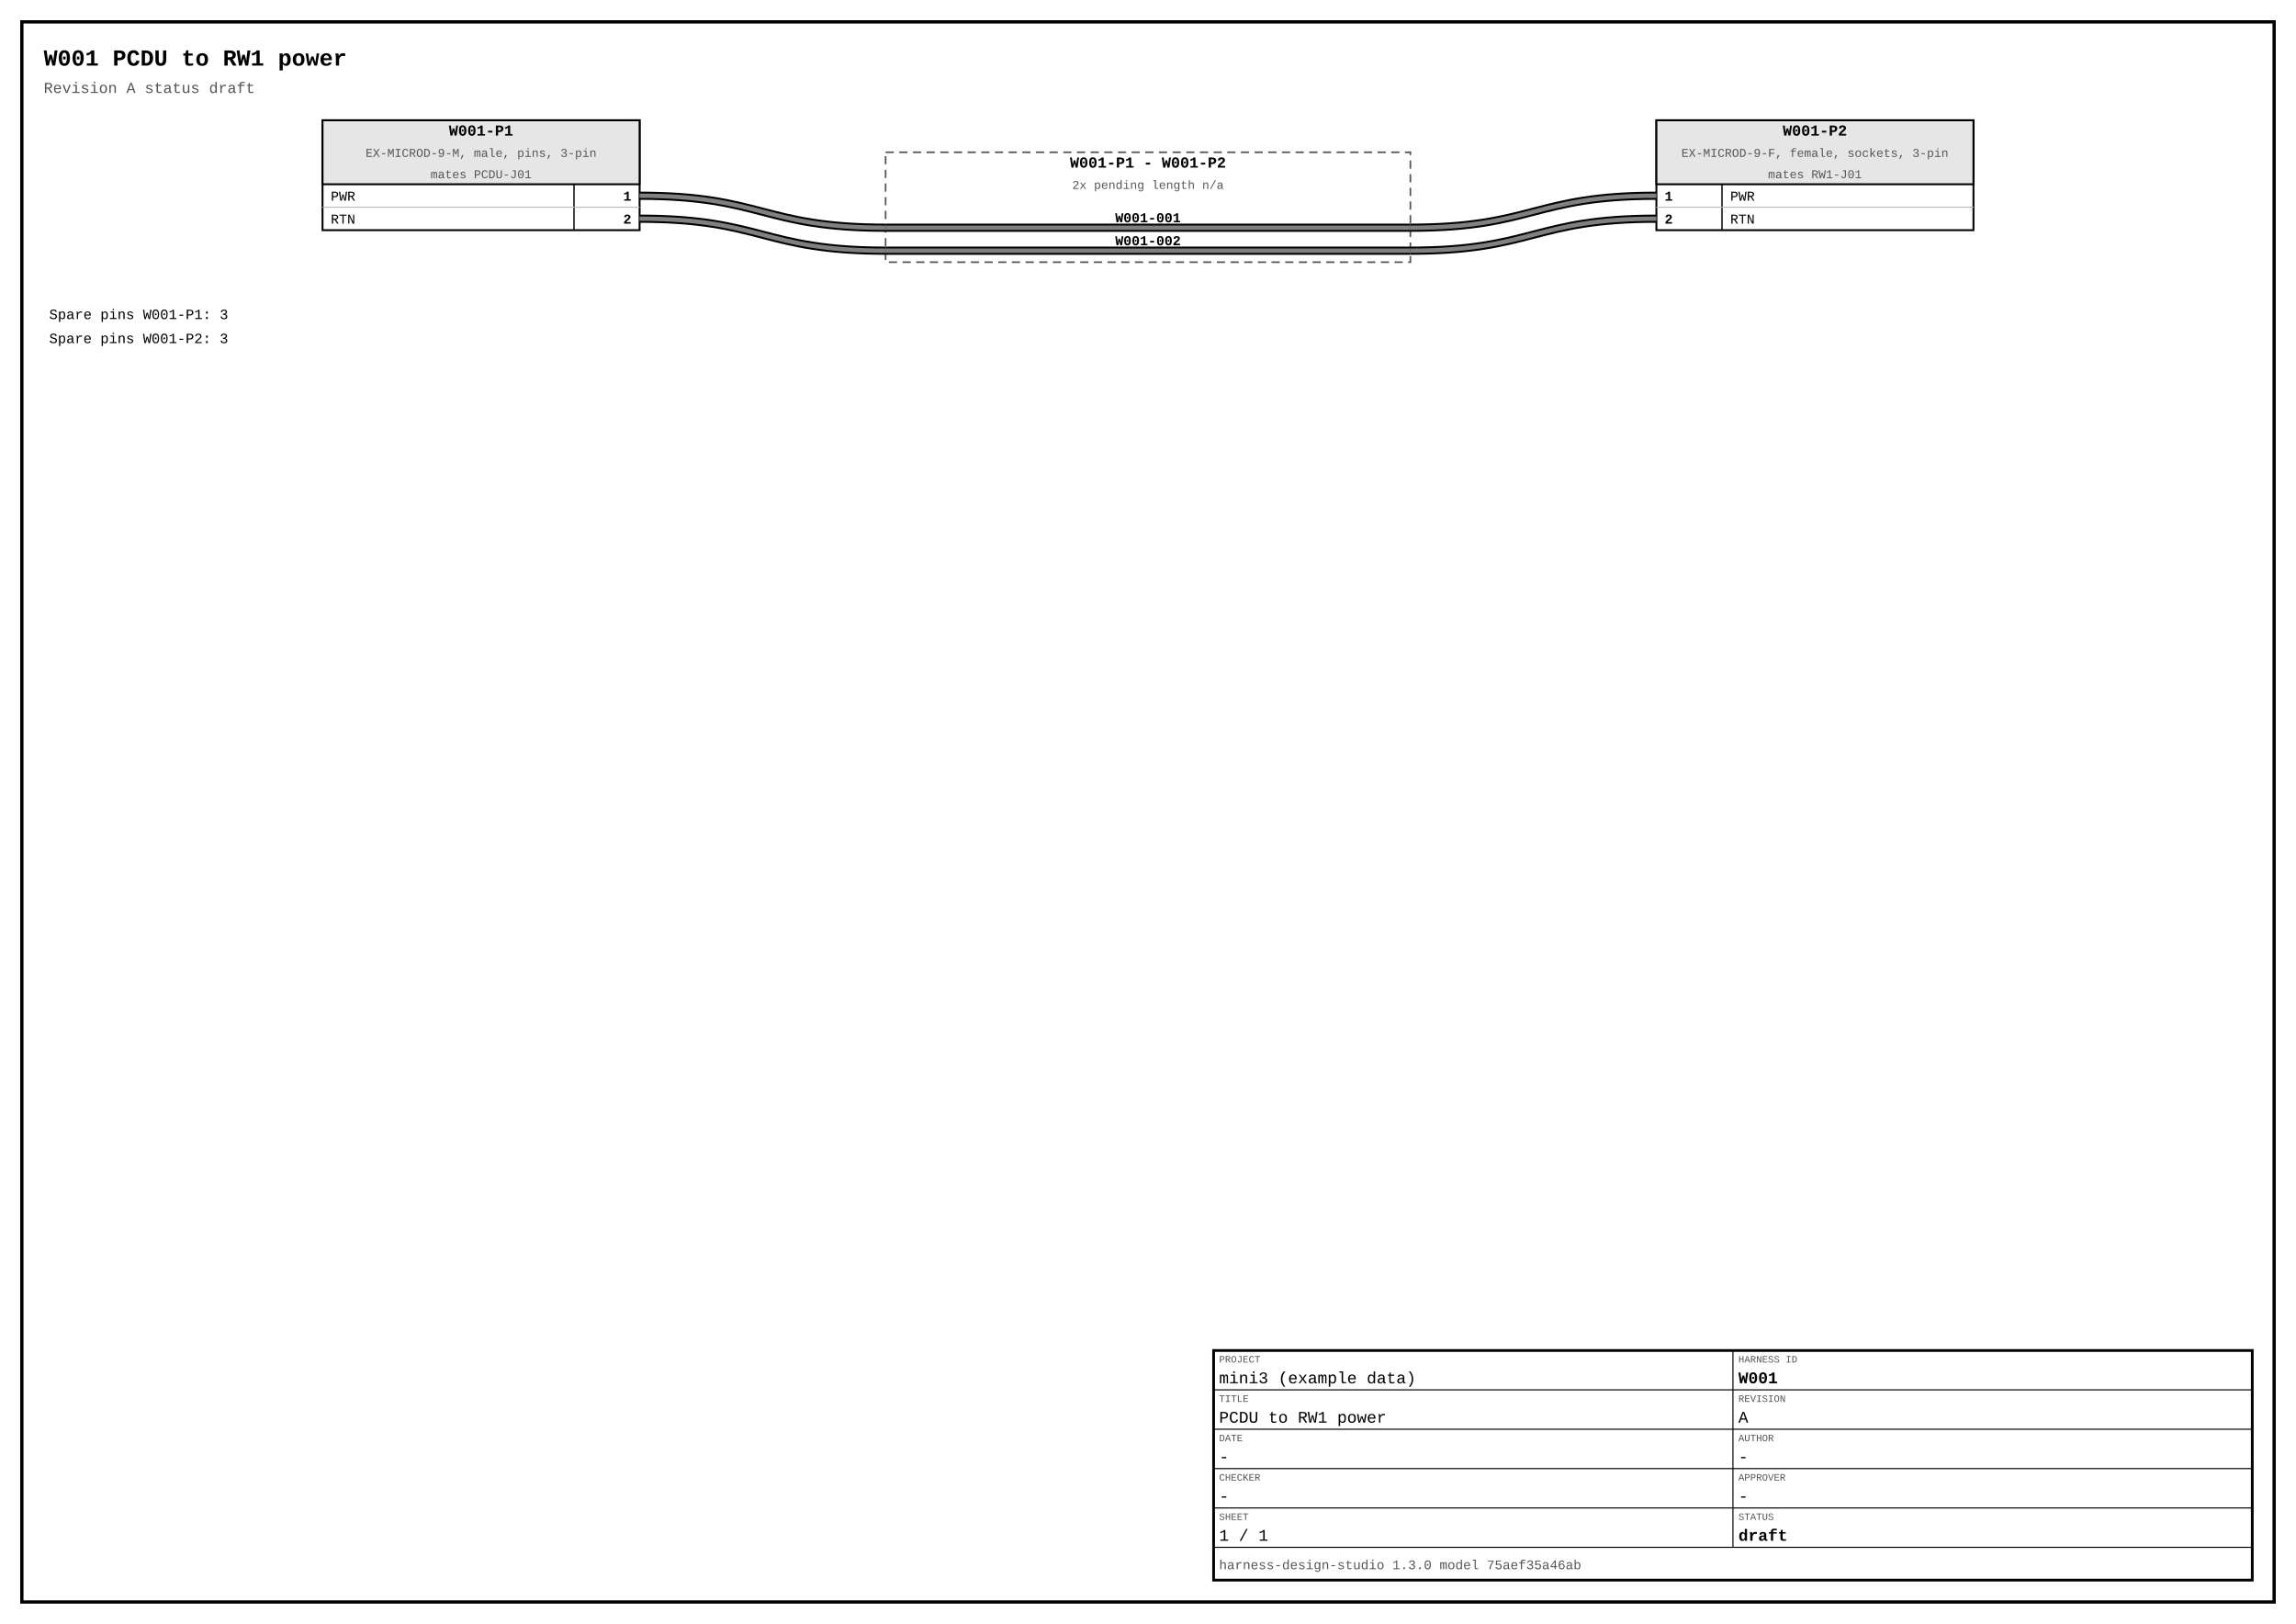
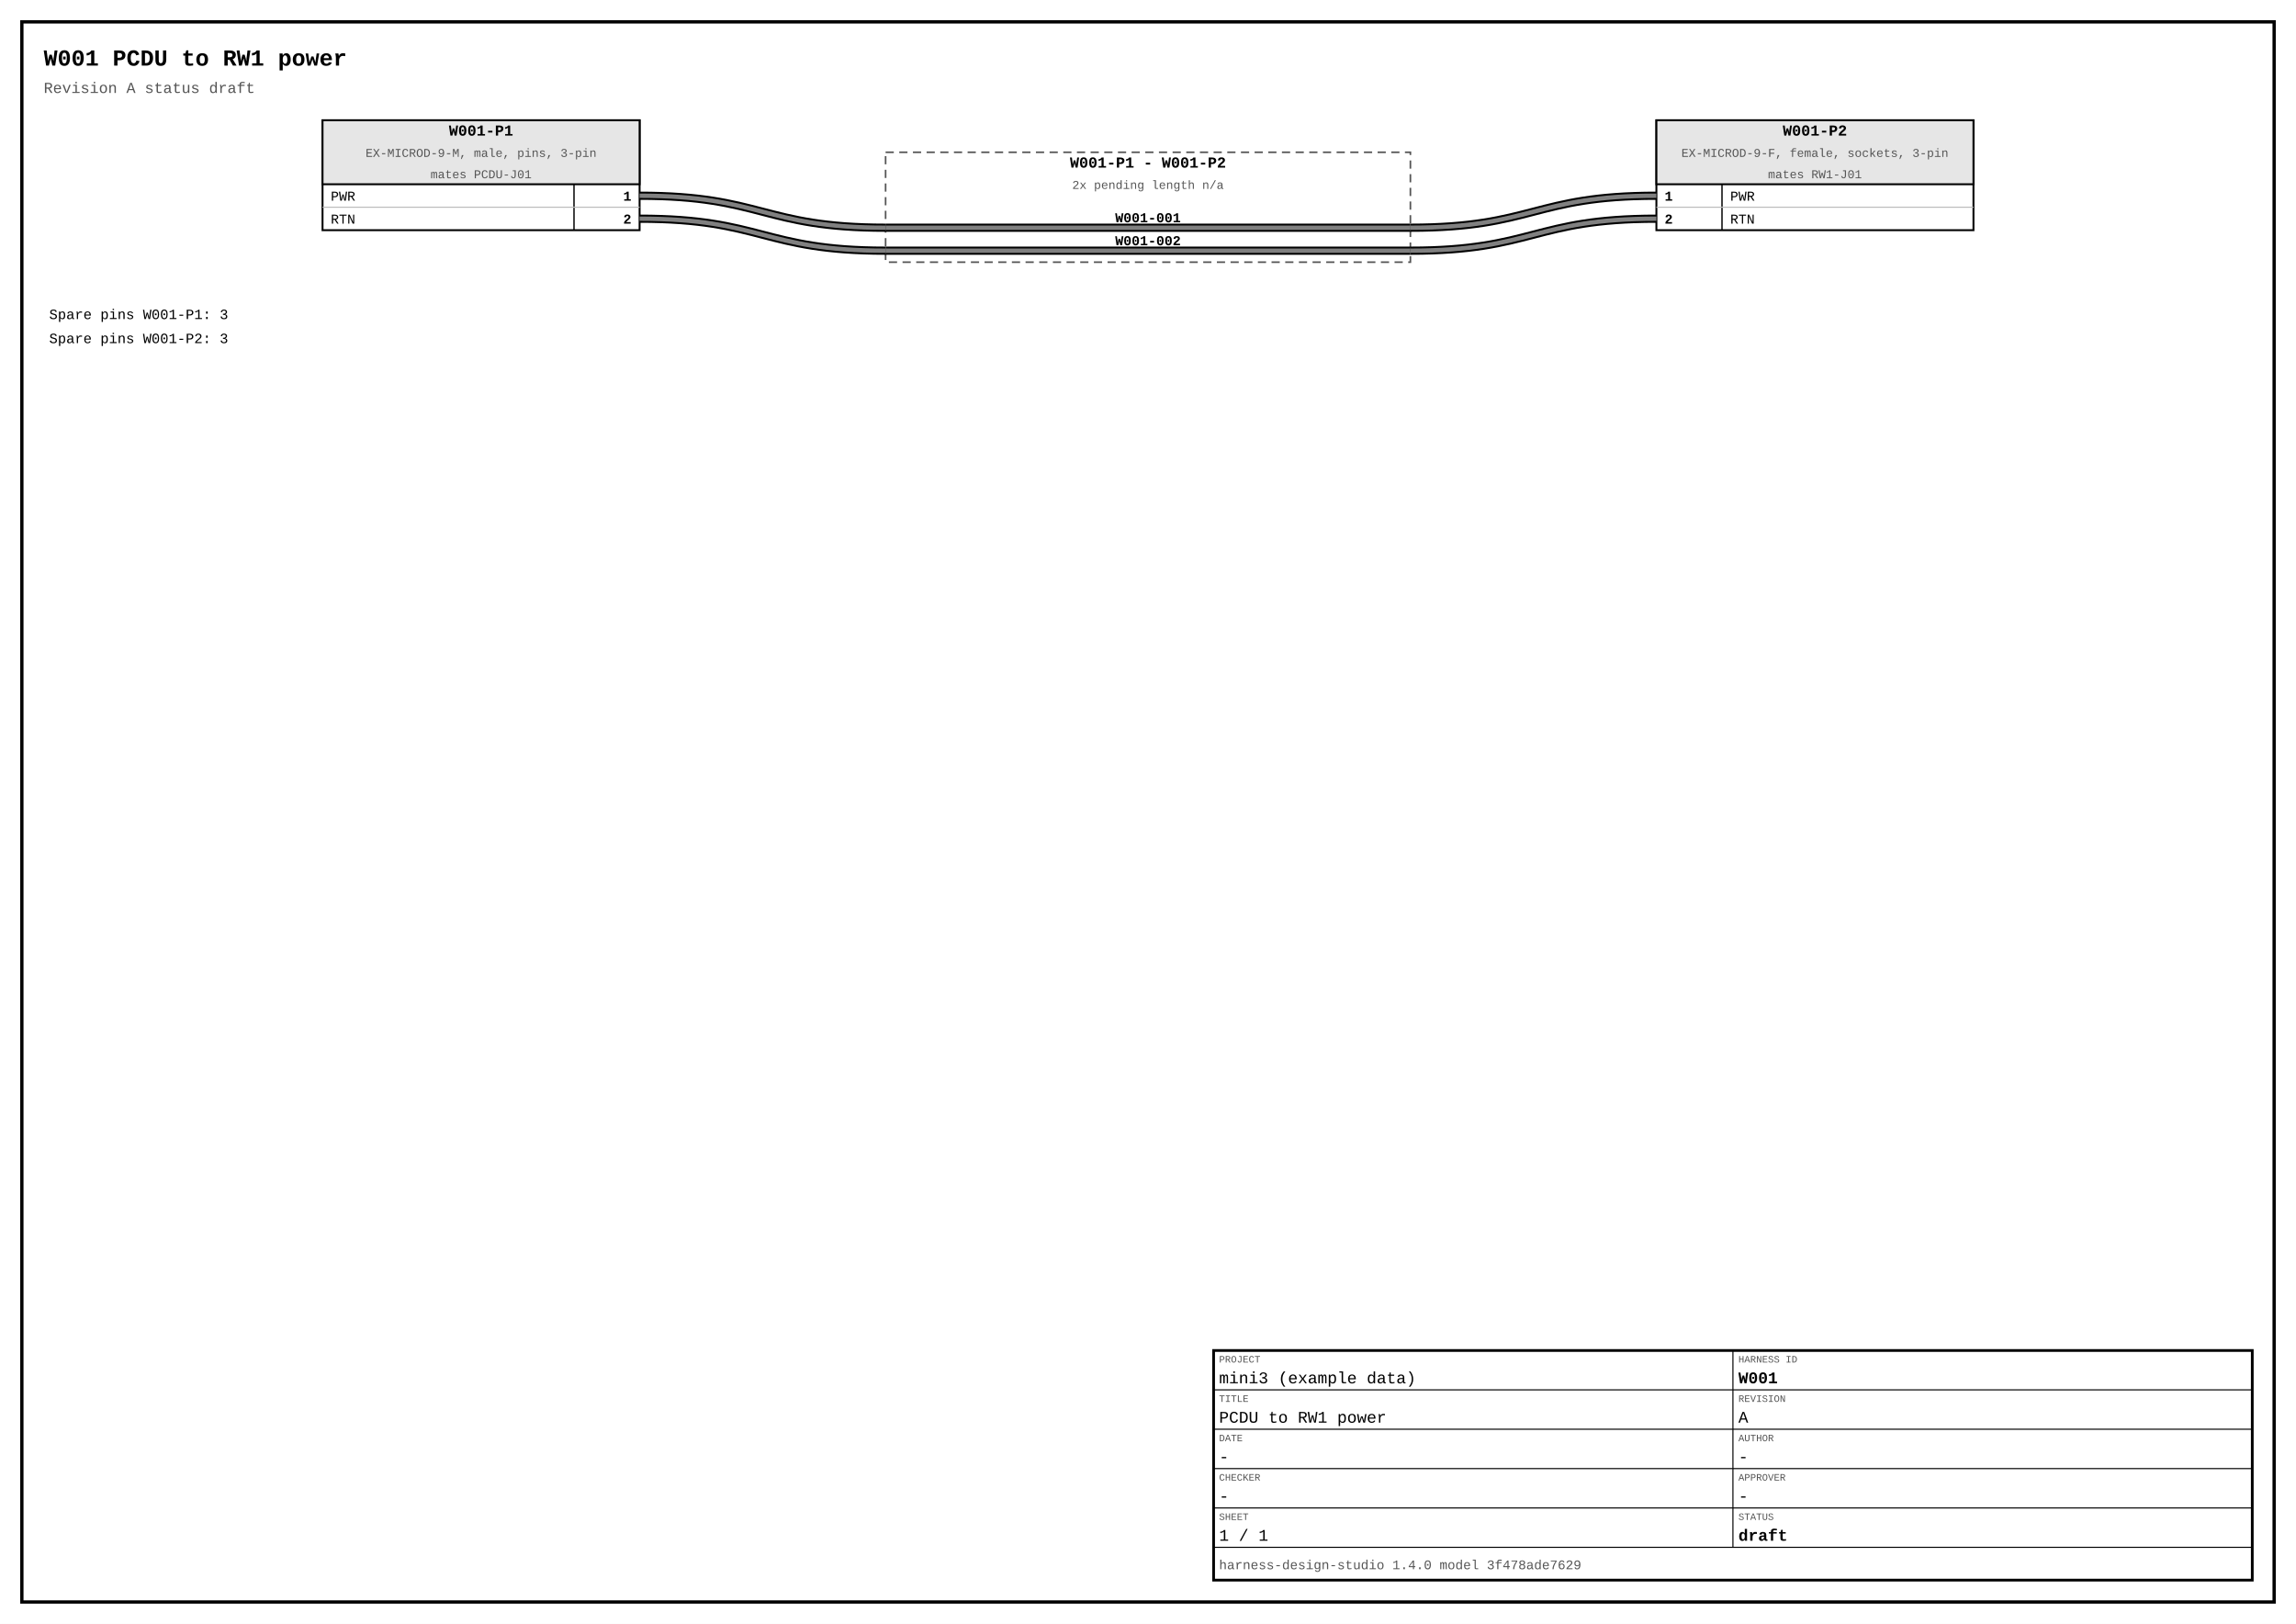
<svg xmlns="http://www.w3.org/2000/svg" width="420mm" height="297mm" viewBox="0 0 420 297" font-family="Courier New, Courier, monospace">
  <rect x="0" y="0" width="420" height="297" fill="#ffffff" />
  <rect x="4" y="4" width="412" height="289" fill="none" stroke="#000000" stroke-width="0.6" />
  <text x="8" y="12" font-size="4.2" font-weight="bold" text-anchor="start" fill="#000000">W001  PCDU to RW1 power</text>
  <text x="8" y="17" font-size="2.8" text-anchor="start" fill="#555555">Revision A  status draft</text>
  <rect x="59" y="22" width="58" height="20.1" fill="#ffffff" stroke="#000000" stroke-width="0.35" />
  <rect x="59" y="22" width="58" height="11.7" fill="#e6e6e6" stroke="#000000" stroke-width="0.35" />
  <text x="88" y="24.8" font-size="2.8" font-weight="bold" text-anchor="middle" fill="#000000">W001-P1</text>
  <text x="88" y="28.7" font-size="2.2" text-anchor="middle" fill="#555555">EX-MICROD-9-M, male, pins, 3-pin</text>
  <text x="88" y="32.6" font-size="2.2" text-anchor="middle" fill="#555555">mates PCDU-J01</text>
  <line x1="105" y1="33.7" x2="105" y2="42.1" stroke="#000000" stroke-width="0.25" />
  <line x1="59" y1="37.9" x2="117" y2="37.9" stroke="#bbbbbb" stroke-width="0.2" />
  <text x="60.5" y="36.7" font-size="2.5" text-anchor="start" fill="#000000" data-ref="sig/W001-P1/1">PWR</text>
  <text x="115.5" y="36.7" font-size="2.5" font-weight="bold" text-anchor="end" fill="#000000" data-ref="pin/W001-P1/1">1</text>
  <text x="60.5" y="40.9" font-size="2.5" text-anchor="start" fill="#000000" data-ref="sig/W001-P1/2">RTN</text>
  <text x="115.5" y="40.9" font-size="2.5" font-weight="bold" text-anchor="end" fill="#000000" data-ref="pin/W001-P1/2">2</text>
  <rect x="303" y="22" width="58" height="20.1" fill="#ffffff" stroke="#000000" stroke-width="0.35" />
  <rect x="303" y="22" width="58" height="11.7" fill="#e6e6e6" stroke="#000000" stroke-width="0.35" />
  <text x="332" y="24.8" font-size="2.8" font-weight="bold" text-anchor="middle" fill="#000000">W001-P2</text>
  <text x="332" y="28.7" font-size="2.2" text-anchor="middle" fill="#555555">EX-MICROD-9-F, female, sockets, 3-pin</text>
  <text x="332" y="32.6" font-size="2.2" text-anchor="middle" fill="#555555">mates RW1-J01</text>
  <line x1="315" y1="33.7" x2="315" y2="42.1" stroke="#000000" stroke-width="0.25" />
  <line x1="303" y1="37.9" x2="361" y2="37.9" stroke="#bbbbbb" stroke-width="0.2" />
  <text x="304.5" y="36.7" font-size="2.5" font-weight="bold" text-anchor="start" fill="#000000" data-ref="pin/W001-P2/1">1</text>
  <text x="316.5" y="36.7" font-size="2.5" text-anchor="start" fill="#000000" data-ref="sig/W001-P2/1">PWR</text>
  <text x="304.5" y="40.9" font-size="2.5" font-weight="bold" text-anchor="start" fill="#000000" data-ref="pin/W001-P2/2">2</text>
  <text x="316.5" y="40.9" font-size="2.5" text-anchor="start" fill="#000000" data-ref="sig/W001-P2/2">RTN</text>
  <rect x="162" y="27.85" width="96" height="20.1" fill="none" stroke="#555555" stroke-width="0.3" stroke-dasharray="1.5 1" />
  <text x="210" y="30.65" font-size="2.8" font-weight="bold" text-anchor="middle" fill="#000000">W001-P1 - W001-P2</text>
  <text x="210" y="34.55" font-size="2.2" text-anchor="middle" fill="#555555">2x  pending  length n/a</text>
  <path d="M 117 35.8 C 139.5 35.8 139.5 41.65 162 41.65" fill="none" stroke="#000000" stroke-width="1.5" />
  <line x1="162" y1="41.65" x2="258" y2="41.65" stroke="#000000" stroke-width="1.5" />
  <path d="M 258 41.65 C 280.5 41.65 280.5 35.8 303 35.8" fill="none" stroke="#000000" stroke-width="1.5" />
  <path d="M 117 35.8 C 139.5 35.8 139.5 41.65 162 41.65" fill="none" stroke="#808080" stroke-width="0.8" />
  <line x1="162" y1="41.65" x2="258" y2="41.65" stroke="#808080" stroke-width="0.8" />
  <path d="M 258 41.65 C 280.5 41.65 280.5 35.8 303 35.8" fill="none" stroke="#808080" stroke-width="0.8" />
  <text x="210" y="40.65" font-size="2.5" font-weight="bold" text-anchor="middle" fill="#000000">W001-001</text>
  <path d="M 117 40 C 139.5 40 139.5 45.85 162 45.85" fill="none" stroke="#000000" stroke-width="1.5" />
  <line x1="162" y1="45.85" x2="258" y2="45.85" stroke="#000000" stroke-width="1.5" />
  <path d="M 258 45.85 C 280.5 45.85 280.5 40 303 40" fill="none" stroke="#000000" stroke-width="1.5" />
  <path d="M 117 40 C 139.5 40 139.5 45.85 162 45.85" fill="none" stroke="#808080" stroke-width="0.8" />
  <line x1="162" y1="45.85" x2="258" y2="45.85" stroke="#808080" stroke-width="0.8" />
  <path d="M 258 45.85 C 280.5 45.85 280.5 40 303 40" fill="none" stroke="#808080" stroke-width="0.8" />
  <text x="210" y="44.85" font-size="2.5" font-weight="bold" text-anchor="middle" fill="#000000">W001-002</text>
  <text x="9" y="58.35" font-size="2.6" text-anchor="start" fill="#000000">Spare pins W001-P1: 3</text>
  <text x="9" y="62.75" font-size="2.6" text-anchor="start" fill="#000000">Spare pins W001-P2: 3</text>
  <rect x="222" y="247" width="190" height="42" fill="none" stroke="#000000" stroke-width="0.5" />
  <line x1="222" y1="247" x2="317" y2="247" stroke="#000000" stroke-width="0.2" />
  <text x="223" y="249.2" font-size="1.8" text-anchor="start" fill="#555555">PROJECT</text>
  <text x="223" y="253" font-size="3" text-anchor="start" fill="#000000">mini3 (example data)</text>
  <line x1="317" y1="247" x2="412" y2="247" stroke="#000000" stroke-width="0.2" />
  <text x="318" y="249.2" font-size="1.8" text-anchor="start" fill="#555555">HARNESS ID</text>
  <text x="318" y="253" font-size="3" font-weight="bold" text-anchor="start" fill="#000000">W001</text>
  <line x1="222" y1="254.2" x2="317" y2="254.2" stroke="#000000" stroke-width="0.2" />
  <text x="223" y="256.4" font-size="1.8" text-anchor="start" fill="#555555">TITLE</text>
  <text x="223" y="260.2" font-size="3" text-anchor="start" fill="#000000">PCDU to RW1 power</text>
  <line x1="317" y1="254.2" x2="412" y2="254.2" stroke="#000000" stroke-width="0.2" />
  <text x="318" y="256.4" font-size="1.8" text-anchor="start" fill="#555555">REVISION</text>
  <text x="318" y="260.2" font-size="3" text-anchor="start" fill="#000000">A</text>
  <line x1="222" y1="261.4" x2="317" y2="261.4" stroke="#000000" stroke-width="0.2" />
  <text x="223" y="263.6" font-size="1.8" text-anchor="start" fill="#555555">DATE</text>
  <text x="223" y="267.4" font-size="3" text-anchor="start" fill="#000000">-</text>
  <line x1="317" y1="261.4" x2="412" y2="261.4" stroke="#000000" stroke-width="0.2" />
  <text x="318" y="263.6" font-size="1.8" text-anchor="start" fill="#555555">AUTHOR</text>
  <text x="318" y="267.4" font-size="3" text-anchor="start" fill="#000000">-</text>
  <line x1="222" y1="268.6" x2="317" y2="268.6" stroke="#000000" stroke-width="0.2" />
  <text x="223" y="270.8" font-size="1.8" text-anchor="start" fill="#555555">CHECKER</text>
  <text x="223" y="274.6" font-size="3" text-anchor="start" fill="#000000">-</text>
  <line x1="317" y1="268.6" x2="412" y2="268.6" stroke="#000000" stroke-width="0.2" />
  <text x="318" y="270.8" font-size="1.8" text-anchor="start" fill="#555555">APPROVER</text>
  <text x="318" y="274.6" font-size="3" text-anchor="start" fill="#000000">-</text>
  <line x1="222" y1="275.8" x2="317" y2="275.8" stroke="#000000" stroke-width="0.2" />
  <text x="223" y="278" font-size="1.8" text-anchor="start" fill="#555555">SHEET</text>
  <text x="223" y="281.8" font-size="3" text-anchor="start" fill="#000000">1 / 1</text>
  <line x1="317" y1="275.8" x2="412" y2="275.8" stroke="#000000" stroke-width="0.2" />
  <text x="318" y="278" font-size="1.8" text-anchor="start" fill="#555555">STATUS</text>
  <text x="318" y="281.8" font-size="3" font-weight="bold" text-anchor="start" fill="#000000">draft</text>
  <line x1="317" y1="247" x2="317" y2="283" stroke="#000000" stroke-width="0.2" />
  <line x1="222" y1="283" x2="412" y2="283" stroke="#000000" stroke-width="0.2" />
-   <text x="223" y="287" font-size="2.4" text-anchor="start" fill="#555555">harness-design-studio 1.3.0 model 75aef35a46ab</text>
+   <text x="223" y="287" font-size="2.4" text-anchor="start" fill="#555555">harness-design-studio 1.4.0 model 3f478ade7629</text>
</svg>
